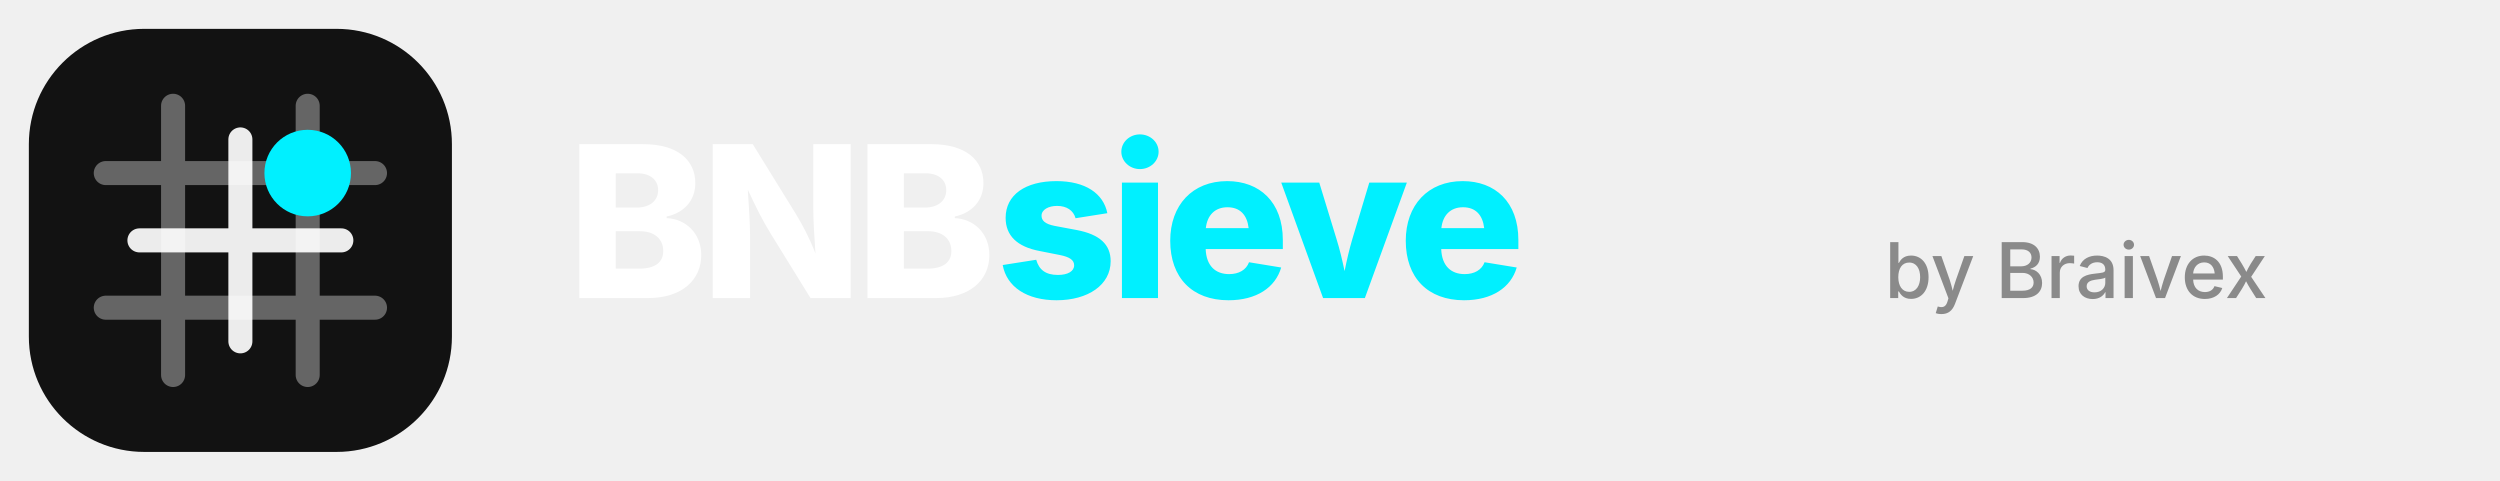
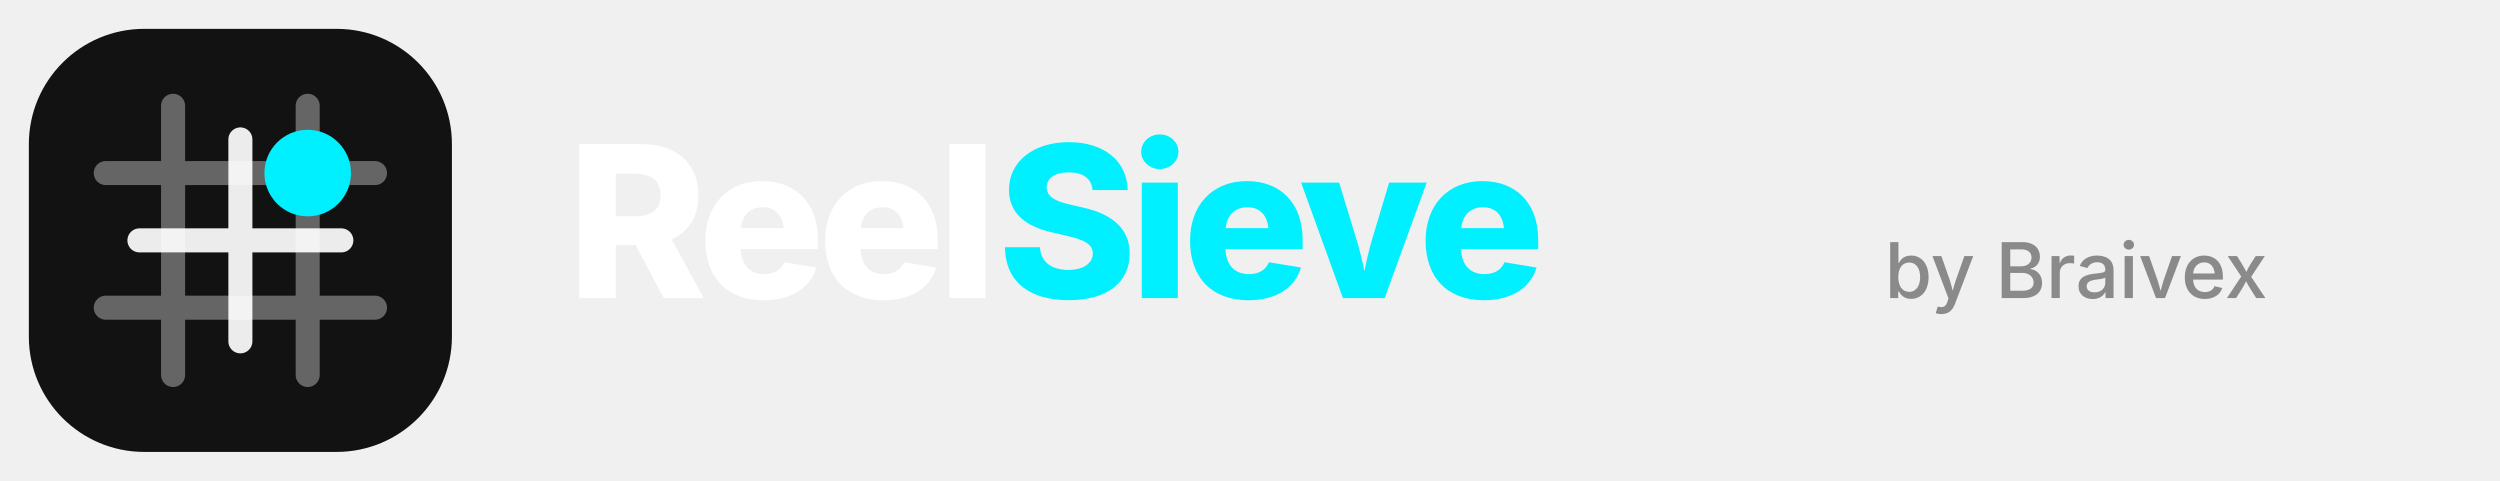
- <svg xmlns="http://www.w3.org/2000/svg" viewBox="0 0 520 100" width="520" height="100" role="img" aria-label="BNBsieve by Braivex">
+ <svg xmlns="http://www.w3.org/2000/svg" viewBox="0 0 520 100" width="520" height="100" role="img" aria-label="ReelSieve by Braivex">
  <rect x="6" y="6" width="88" height="88" rx="24" fill="#121212" />
  <g fill="none" stroke="#ffffff" stroke-opacity="0.92" stroke-width="5" stroke-linecap="round">
    <path d="M29 50h42M50 29v42" />
    <path d="M22 36h56M22 64h56M36 22v56M64 22v56" stroke-opacity="0.35" />
  </g>
  <circle cx="64" cy="36" r="9" fill="#00f0ff" />
-   <text x="118" y="62" font-family="Inter, Assistant, system-ui, sans-serif" font-weight="800" font-size="44" letter-spacing="-1.5" fill="#ffffff">BNB<tspan fill="#00f0ff">sieve</tspan>
+   <text x="118" y="62" font-family="Inter, Assistant, system-ui, sans-serif" font-weight="800" font-size="44" letter-spacing="-1.5" fill="#ffffff">Reel<tspan fill="#00f0ff">Sieve</tspan>
  </text>
  <text x="392" y="62" font-family="Inter, Assistant, system-ui, sans-serif" font-weight="500" font-size="16" fill="#8a8a8a">by Braivex</text>
</svg>
